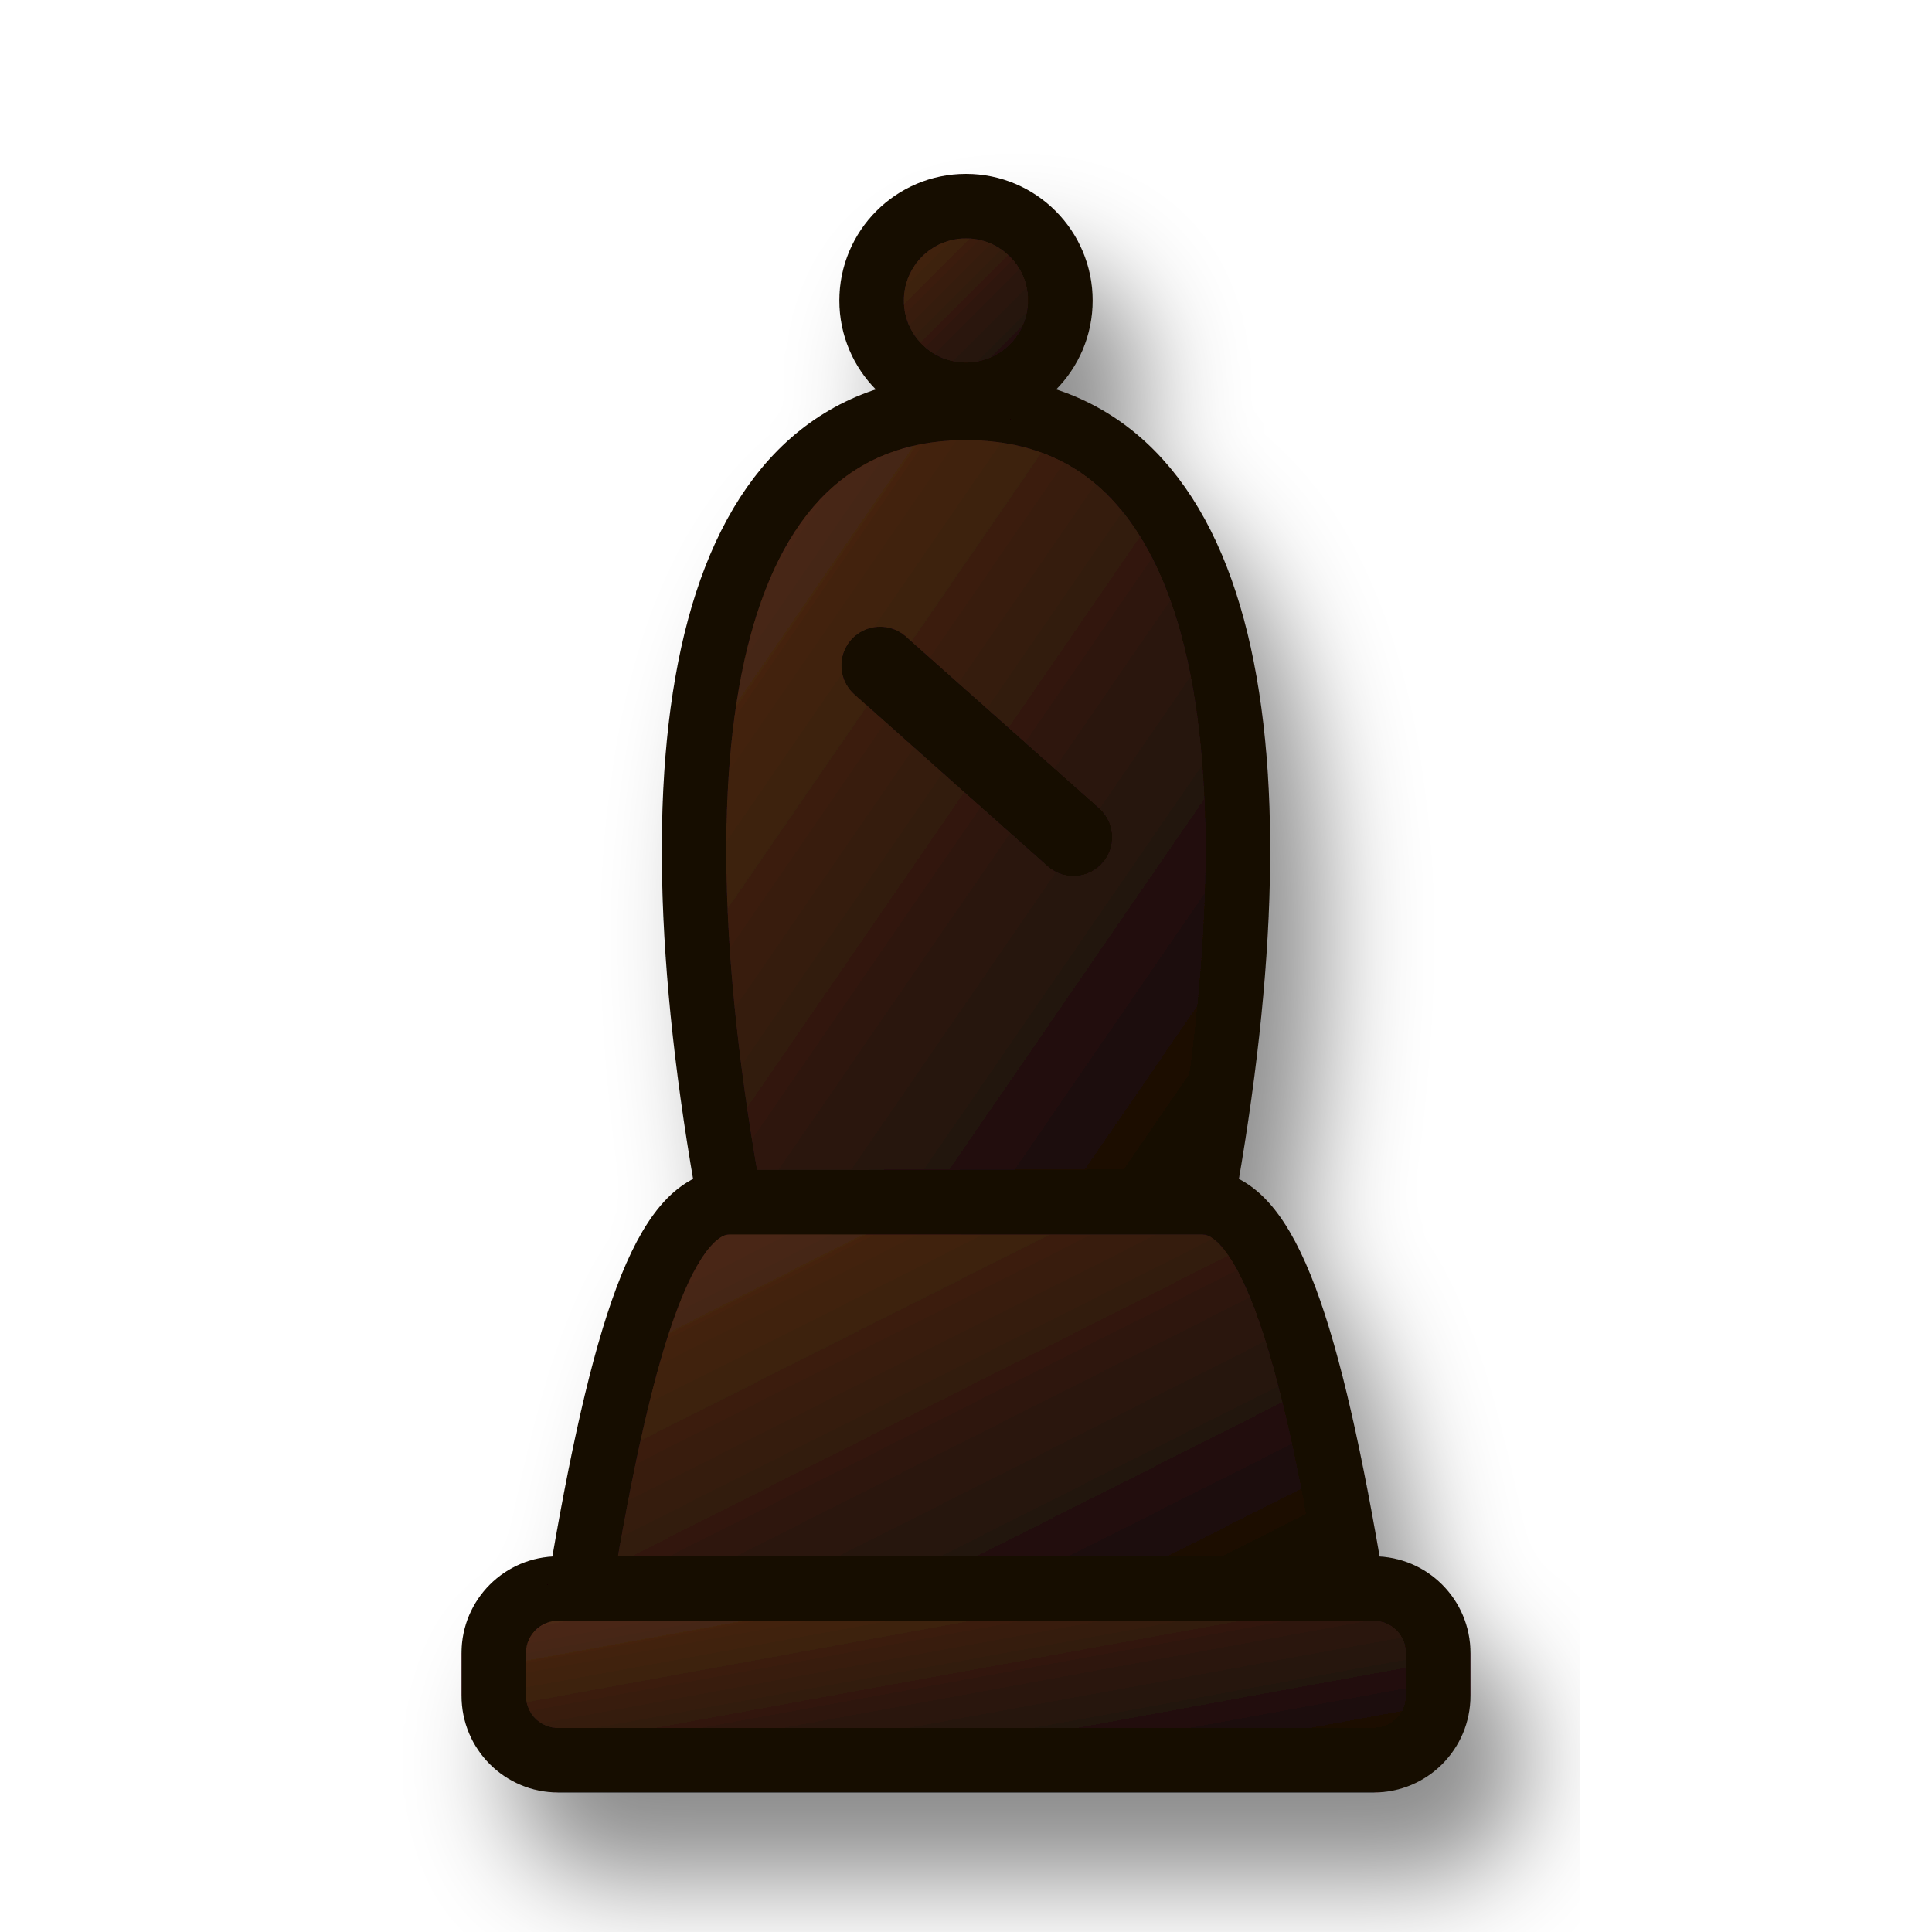
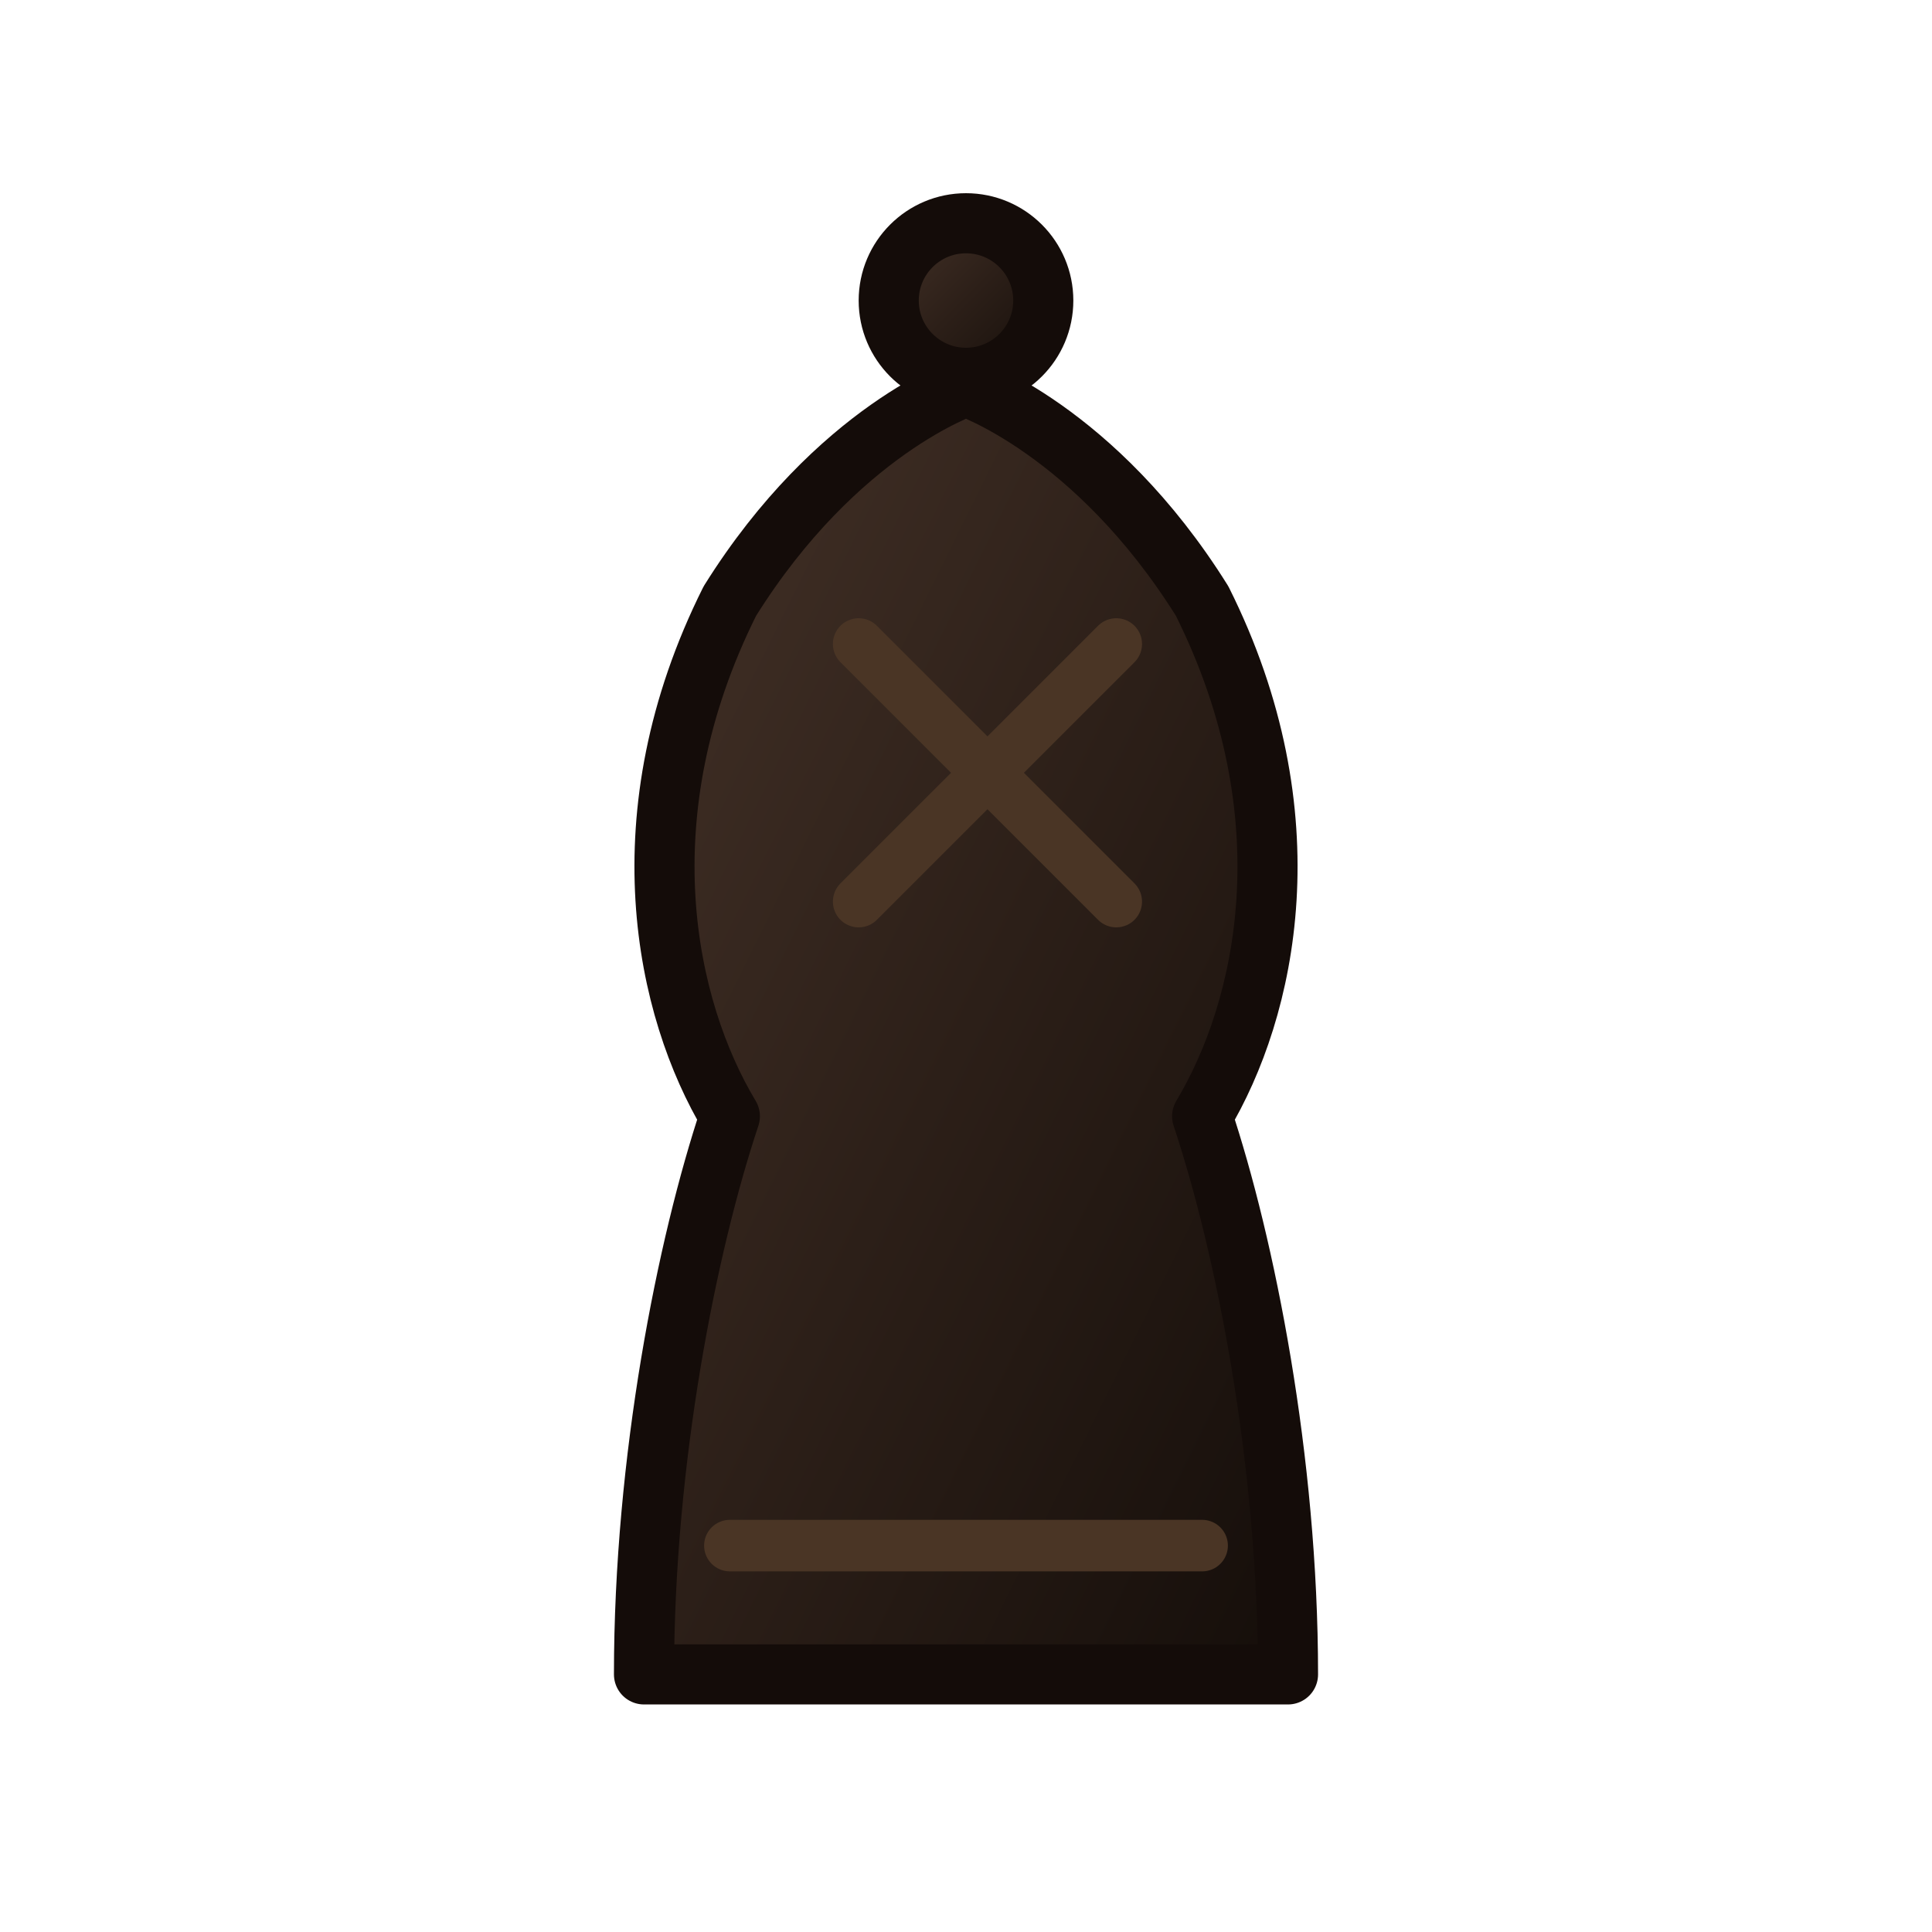
- <svg xmlns="http://www.w3.org/2000/svg" viewBox="0 0 45 45" width="100%" height="100%">
+ <svg xmlns="http://www.w3.org/2000/svg" viewBox="0 0 45 45">
  <defs>
-     <linearGradient id="stauntyIvory" x1="0%" y1="0%" x2="100%" y2="100%">
-       <stop offset="0%" stop-color="#FFFDF7" />
-       <stop offset="50%" stop-color="#F3E2C4" />
-       <stop offset="100%" stop-color="#CFA268" />
+     <linearGradient id="staunty-white-b" x1="0%" y1="0%" x2="100%" y2="100%">
+       <stop offset="0%" stop-color="#fffaf0" />
+       <stop offset="45%" stop-color="#f7ecdc" />
+       <stop offset="100%" stop-color="#dfc5a4" />
    </linearGradient>
-     <linearGradient id="stauntyEbony" x1="0%" y1="0%" x2="100%" y2="100%">
-       <stop offset="0%" stop-color="#542E16" />
-       <stop offset="55%" stop-color="#2D170B" />
-       <stop offset="100%" stop-color="#120804" />
+     <linearGradient id="staunty-black-b" x1="0%" y1="0%" x2="100%" y2="100%">
+       <stop offset="0%" stop-color="#443228" />
+       <stop offset="50%" stop-color="#2c1f18" />
+       <stop offset="100%" stop-color="#150e0a" />
    </linearGradient>
-     <filter id="staunty3dShadow" x="-15%" y="-15%" width="130%" height="130%">
-       <feDropShadow dx="1.2" dy="2" stdDeviation="1.2" flood-color="#000000" flood-opacity="0.45" />
-     </filter>
  </defs>
-   <g filter="url(#staunty3dShadow)">
-     <rect x="11.5" y="37" width="22" height="4" rx="1.5" fill="url(#stauntyEbony)" stroke="#120703" stroke-width="1.5" />
-     <path d="M13.5 37 C14.5 31, 15.5 28, 17 28 H28 C29.5 28, 30.5 31, 31.5 37 Z" fill="url(#stauntyEbony)" stroke="#120703" stroke-width="1.5" />
-     <path d="M22.5 9.5 C16.5 9.5, 15 17, 17 28 H28 C30 17, 28.5 9.5, 22.5 9.5 Z" fill="url(#stauntyEbony)" stroke="#120703" stroke-width="1.5" />
-     <circle cx="22.5" cy="7" r="2.2" fill="url(#stauntyEbony)" stroke="#120703" stroke-width="1.5" />
-     <path d="M20.5 15.5 L25 19.5" stroke="#120703" stroke-width="1.8" stroke-linecap="round" />
+   <g fill="url(#staunty-black-b)" stroke="#140c09" stroke-width="1.4" stroke-linecap="round" stroke-linejoin="round">
+     <circle cx="22.5" cy="7" r="1.8" />
+     <path d="M 15,39 L 30,39 C 30,34 29,29 28,26 C 29.5,23.5 30.5,19 28,14 C 25.5,10 22.5,9 22.5,9 C 22.5,9 19.5,10 17,14 C 14.5,19 15.5,23.5 17,26 C 16,29 15,34 15,39 Z" />
+     <path d="M 20,15 L 26,21 M 26,15 L 20,21" stroke="#4a3525" stroke-width="1.2" />
+     <path d="M 17,36 L 28,36" stroke="#4a3525" stroke-width="1.2" />
  </g>
</svg>
